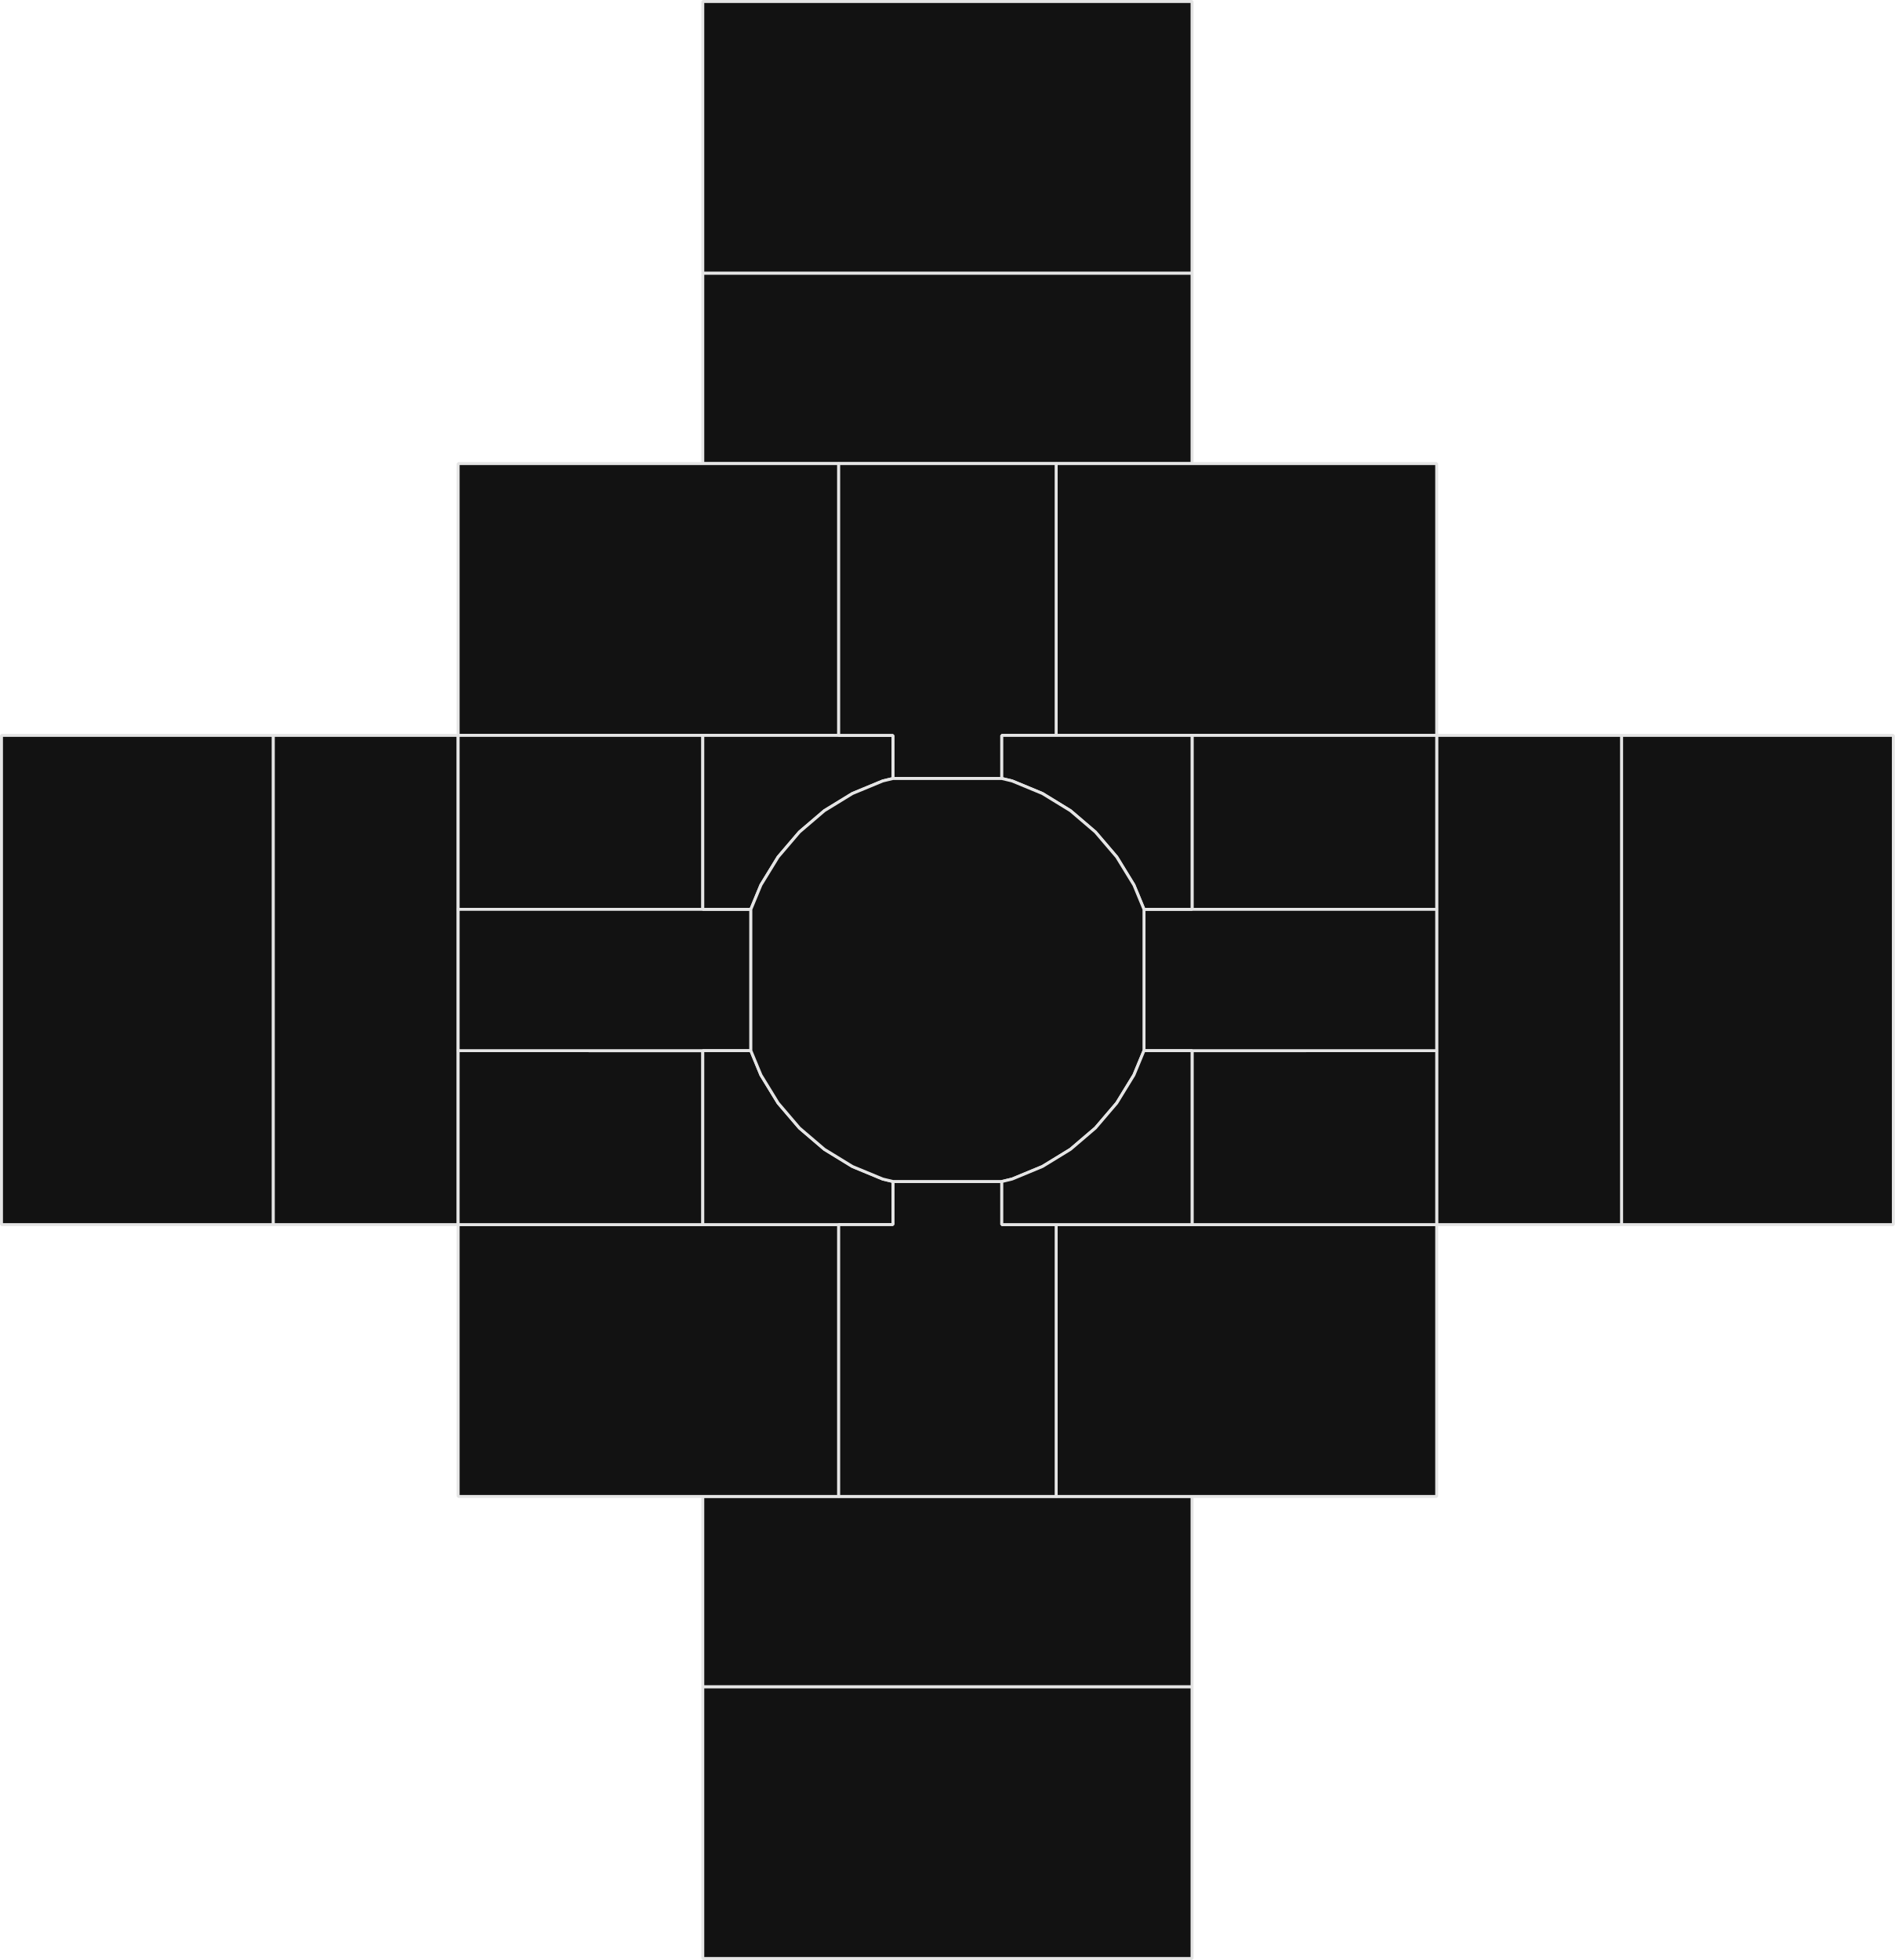
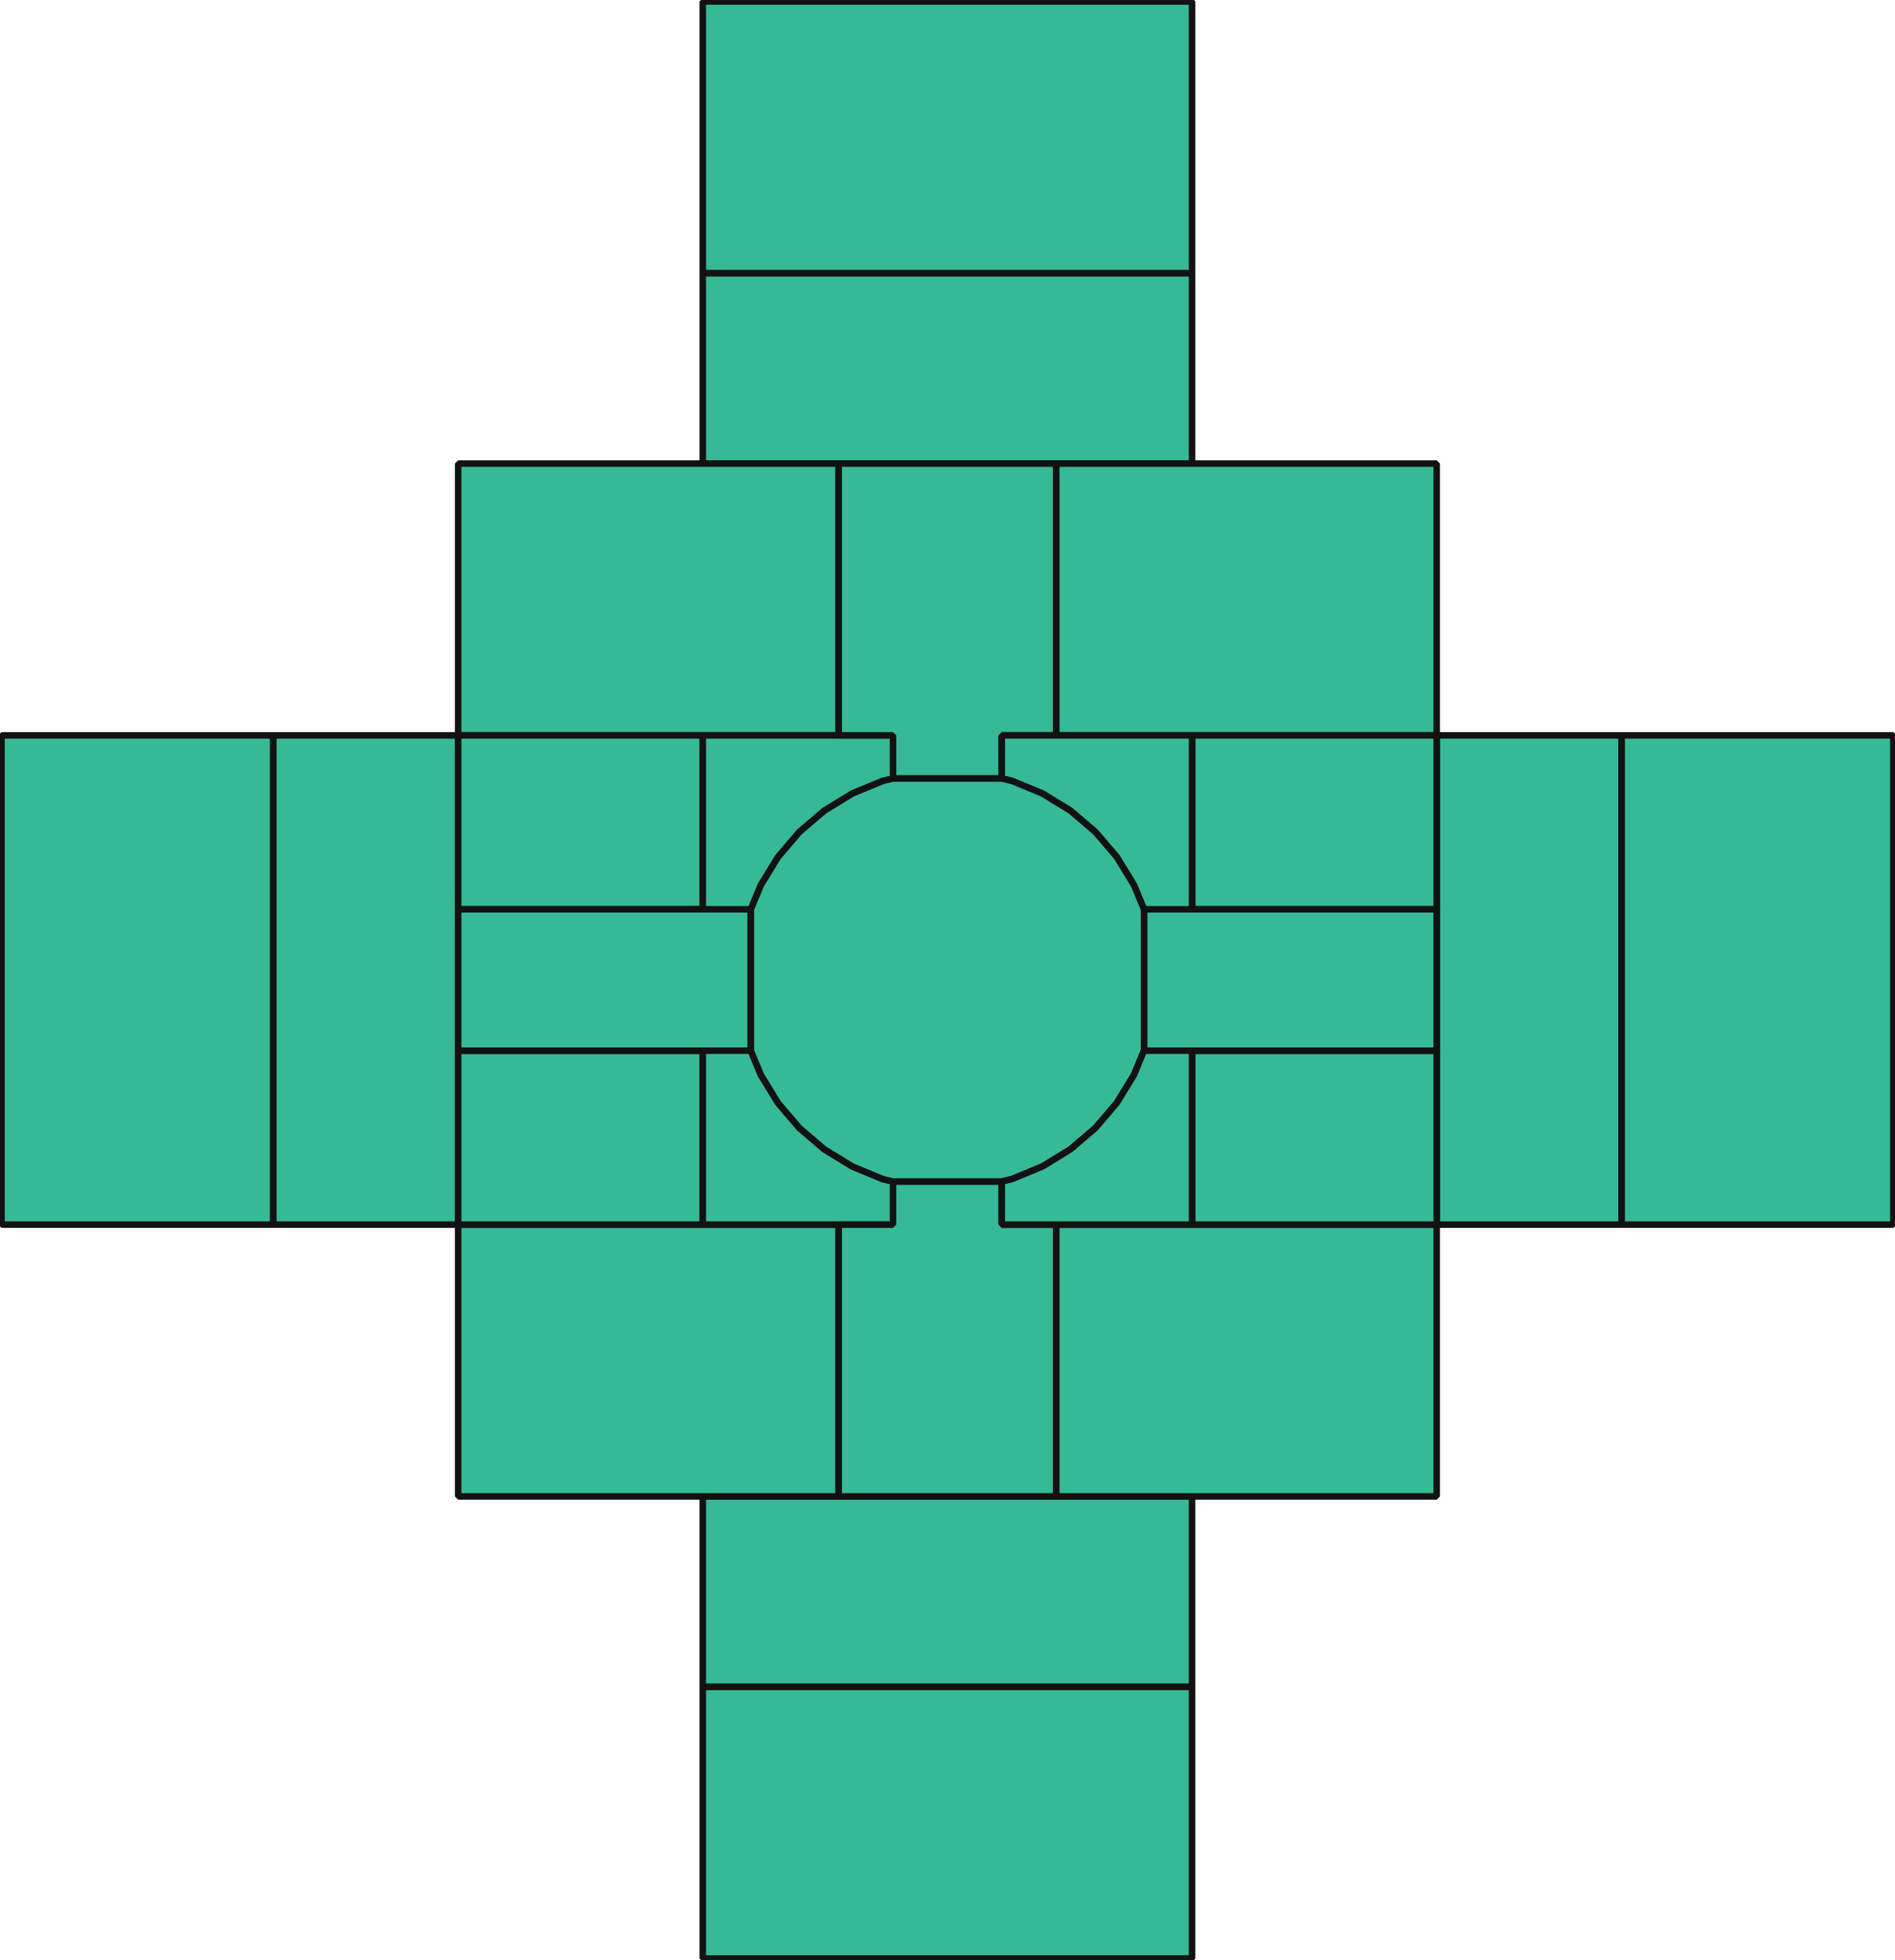
<svg xmlns="http://www.w3.org/2000/svg" width="319.599mm" height="330.602mm" version="1.1" id="svg394" xml:space="preserve">
  <defs id="defs2">
    <g class="clips" id="g4413">
      <clipPath id="clipf40a49xyplot" class="plotclip">
        <rect width="1517" height="980" id="rect4401" x="0" y="0" />
      </clipPath>
      <clipPath class="axesclip" id="clipf40a49x">
        <rect x="228" y="0" width="1517" height="1000" id="rect4404" />
      </clipPath>
      <clipPath class="axesclip" id="clipf40a49y">
        <rect x="0" y="20" width="1900" height="980" id="rect4407" />
      </clipPath>
      <clipPath class="axesclip" id="clipf40a49xy">
        <rect x="228" y="20" width="1517" height="980" id="rect4410" />
      </clipPath>
    </g>
    <g class="gradients" id="g4430">
      <linearGradient x1="0" x2="0" y1="1" y2="0" id="gf40a49-cb67cb53">
        <stop offset="0%" stop-color="rgb(228, 241, 225)" stop-opacity="1" id="stop4415" />
        <stop offset="16.667%" stop-color="rgb(180, 217, 204)" stop-opacity="1" id="stop4417" />
        <stop offset="33.333%" stop-color="rgb(137, 192, 182)" stop-opacity="1" id="stop4419" />
        <stop offset="50%" stop-color="rgb(99, 166, 160)" stop-opacity="1" id="stop4421" />
        <stop offset="66.667%" stop-color="rgb(68, 140, 138)" stop-opacity="1" id="stop4423" />
        <stop offset="83.333%" stop-color="rgb(40, 114, 116)" stop-opacity="1" id="stop4425" />
        <stop offset="100%" stop-color="rgb(13, 88, 95)" stop-opacity="1" id="stop4427" />
      </linearGradient>
    </g>
    <g class="patterns" id="g4432" />
    <g class="clips" id="g4535" />
    <clipPath id="legendf40a49">
      <rect width="125" height="58" x="0" y="0" id="rect4537" />
    </clipPath>
    <g class="clips" id="g4808">
      <clipPath id="clipadd7bdxyplot" class="plotclip">
        <rect width="1517" height="980" id="rect4796" x="0" y="0" />
      </clipPath>
      <clipPath class="axesclip" id="clipadd7bdx">
        <rect x="228" y="0" width="1517" height="1000" id="rect4799" />
      </clipPath>
      <clipPath class="axesclip" id="clipadd7bdy">
        <rect x="0" y="20" width="1900" height="980" id="rect4802" />
      </clipPath>
      <clipPath class="axesclip" id="clipadd7bdxy">
        <rect x="228" y="20" width="1517" height="980" id="rect4805" />
      </clipPath>
    </g>
    <g class="gradients" id="g4825">
      <linearGradient x1="-1744" x2="-1744" y1="120" y2="0" id="gadd7bd-cbd0987a" gradientTransform="scale(0.125,8)" gradientUnits="userSpaceOnUse">
        <stop offset="0%" stop-color="rgb(228, 241, 225)" stop-opacity="1" id="stop4810" />
        <stop offset="16.667%" stop-color="rgb(180, 217, 204)" stop-opacity="1" id="stop4812" />
        <stop offset="33.333%" stop-color="rgb(137, 192, 182)" stop-opacity="1" id="stop4814" />
        <stop offset="50%" stop-color="rgb(99, 166, 160)" stop-opacity="1" id="stop4816" />
        <stop offset="66.667%" stop-color="rgb(68, 140, 138)" stop-opacity="1" id="stop4818" />
        <stop offset="83.333%" stop-color="rgb(40, 114, 116)" stop-opacity="1" id="stop4820" />
        <stop offset="100%" stop-color="rgb(13, 88, 95)" stop-opacity="1" id="stop4822" />
      </linearGradient>
    </g>
    <g class="patterns" id="g4827" />
    <g class="clips" id="g4930" />
    <clipPath id="legendadd7bd">
      <rect width="125" height="58" x="0" y="0" id="rect4932" />
    </clipPath>
  </defs>
  <g id="g286" style="fill:#121212;fill-opacity:1;stroke:#e5e5e5;stroke-width:3.78;stroke-dasharray:none;stroke-opacity:1" transform="translate(-100.1585,-101.1734)">
-     <g id="g2">
-       <path id="polygon4" style="stroke-width:1.89;stroke-linejoin:bevel;stroke-dasharray:none;paint-order:markers fill stroke" d="m 860.08,1176.467 v 173.282 H 548.172 v -173.282 z" />
-       <path id="polygon6" style="stroke-width:1.89;stroke-linejoin:bevel;stroke-dasharray:none;paint-order:markers fill stroke" d="M 860.08,275.4 H 548.172 V 102.118 h 311.908 z" />
-       <path id="polygon8" style="stroke-width:1.89;stroke-linejoin:bevel;stroke-dasharray:none;paint-order:markers fill stroke" d="M 274.387,569.98 V 881.888 H 101.103 V 569.98 Z" />
-       <path id="polygon10" style="stroke-width:1.89;stroke-linejoin:bevel;stroke-dasharray:none;paint-order:markers fill stroke" d="M 1307.148,569.98 V 881.888 H 1133.865 V 569.98 Z" />
-       <path id="polygon20" style="stroke-width:1.89;stroke-linejoin:bevel;stroke-dasharray:none;paint-order:markers fill stroke" d="M 860.08,1176.467 H 548.172 V 1055.169 h 86.641 138.626 86.641 z" />
-       <path id="polygon22" style="stroke-width:1.89;stroke-linejoin:bevel;stroke-dasharray:none;paint-order:markers fill stroke" d="M 773.439,396.699 H 634.813 548.172 V 275.4 h 311.908 v 121.298 z" />
-       <path id="polygon24" style="stroke-width:1.89;stroke-linejoin:bevel;stroke-dasharray:none;paint-order:markers fill stroke" d="m 392.218,569.98 0.001,110.901 v 90.106 l -0.001,110.901 H 274.387 V 569.98 Z" />
-       <path id="polygon26" style="stroke-width:1.89;stroke-linejoin:bevel;stroke-dasharray:none;paint-order:markers fill stroke" d="M 1016.032,680.881 V 569.98 h 117.832 V 881.888 H 1016.032 V 770.987 Z" />
-       <path id="polygon28" style="stroke-width:1.89;stroke-linejoin:bevel;stroke-dasharray:none;paint-order:markers fill stroke" d="M 392.218,569.98 V 396.699 h 155.954 86.641 l -1.4e-4,173.281 -86.64,6.4e-4 z" />
-       <path id="polygon30" style="stroke-width:1.89;stroke-linejoin:bevel;stroke-dasharray:none;paint-order:markers fill stroke" d="M 634.813,1055.17 H 548.172 392.218 V 881.888 h 155.954 86.641 z" />
-       <path id="polygon32" style="stroke-width:1.89;stroke-linejoin:bevel;stroke-dasharray:none;paint-order:markers fill stroke" d="M 1016.034,881.888 V 1055.169 H 860.08 773.439 l -1.4e-4,-173.283 h 86.641 z" />
-       <path id="polygon34" style="stroke-width:1.89;stroke-linejoin:bevel;stroke-dasharray:none;paint-order:markers fill stroke" d="m 1016.034,569.98 -155.954,6.4e-4 -86.64,-6.4e-4 -1.4e-4,-173.281 h 86.641 155.954 z" />
-       <path id="polygon36" style="stroke-width:1.89;stroke-linejoin:bevel;stroke-dasharray:none;paint-order:markers fill stroke" d="m 392.218,881.888 0.001,-110.901 155.953,1.5e-4 v 110.9 z" />
-       <path id="polygon38" style="stroke-width:1.89;stroke-linejoin:bevel;stroke-dasharray:none;paint-order:markers fill stroke" d="m 548.172,680.88 -155.953,1.4e-4 -10e-4,-110.901 155.954,6.4e-4 z" />
-       <path id="polygon40" style="stroke-width:1.89;stroke-linejoin:bevel;stroke-dasharray:none;paint-order:markers fill stroke" d="M 1016.034,881.888 H 860.08 V 770.987 l 155.953,-1.5e-4 z" />
-       <path id="polygon42" style="stroke-width:1.89;stroke-linejoin:bevel;stroke-dasharray:none;paint-order:markers fill stroke" d="m 860.08,680.88 -6.5e-4,-110.9 155.954,-6.4e-4 v 110.901 z" />
-       <path id="polygon44" style="stroke-width:1.89;stroke-linejoin:bevel;stroke-dasharray:none;paint-order:markers fill stroke" d="m 578.812,680.881 v 90.106 l -30.64,1.5e-4 -155.953,-1.5e-4 v -90.106 l 155.953,-1.4e-4 z" />
-       <path id="polygon46" style="stroke-width:1.89;stroke-linejoin:bevel;stroke-dasharray:none;paint-order:markers fill stroke" d="m 829.44,770.987 v -90.106 l 30.64,-1.4e-4 155.953,1.4e-4 v 90.106 l -155.953,1.5e-4 z" />
-       <path id="polygon48" style="stroke-width:1.89;stroke-linejoin:bevel;stroke-dasharray:none;paint-order:markers fill stroke" d="m 625.699,617.989 -13.176,11.254 -2.745,2.344 -13.598,15.921 -10.94,17.852 -6.429,15.521 -30.64,-1.4e-4 6.5e-4,-110.9 86.64,-6.4e-4 h 34.657 v 27.479 l -6.575,1.579 -19.343,8.012 z" />
-       <path id="polygon50" style="stroke-width:1.89;stroke-linejoin:bevel;stroke-dasharray:none;paint-order:markers fill stroke" d="m 596.181,804.361 13.598,15.921 2.745,2.344 13.176,11.254 17.852,10.94 19.343,8.012 6.575,1.578 v 27.479 H 634.813 548.172 V 770.987 l 30.64,-1.5e-4 6.429,15.522 z" />
-       <path id="polygon52" style="stroke-width:1.89;stroke-linejoin:bevel;stroke-dasharray:none;paint-order:markers fill stroke" d="m 634.813,1055.17 1.5e-4,-173.283 h 34.657 v -27.479 h 69.313 v 27.479 h 34.657 l 1.4e-4,173.283 z" />
-       <path id="polygon54" style="stroke-width:1.89;stroke-linejoin:bevel;stroke-dasharray:none;paint-order:markers fill stroke" d="m 634.813,396.699 h 138.626 l 1.4e-4,173.281 h -34.657 v 27.479 h -69.313 v -27.479 h -34.657 z" />
-       <path id="polygon56" style="stroke-width:1.89;stroke-linejoin:bevel;stroke-dasharray:none;paint-order:markers fill stroke" d="m 798.473,631.587 -2.745,-2.344 -13.176,-11.254 -17.852,-10.939 -19.343,-8.012 -6.575,-1.579 v -27.479 h 34.657 l 86.64,6.4e-4 6.5e-4,110.9 -30.64,1.4e-4 -6.429,-15.521 -10.94,-17.852 z" />
-       <path id="polygon58" style="stroke-width:1.89;stroke-linejoin:bevel;stroke-dasharray:none;paint-order:markers fill stroke" d="m 829.44,770.987 -6.429,15.522 -10.94,17.852 -13.598,15.921 -2.745,2.344 -13.176,11.254 -17.852,10.94 -19.343,8.012 -6.575,1.578 h -69.313 l -6.575,-1.578 -19.343,-8.012 -17.852,-10.94 -13.176,-11.254 -2.745,-2.344 -13.598,-15.921 -10.94,-17.852 -6.429,-15.522 v -90.106 l 6.429,-15.521 10.94,-17.852 13.598,-15.921 2.745,-2.344 13.176,-11.254 17.852,-10.939 19.343,-8.012 6.575,-1.579 h 69.313 l 6.575,1.579 19.343,8.012 17.852,10.939 13.176,11.254 2.745,2.344 13.598,15.921 10.94,17.852 6.429,15.521 z" />
-       <path id="polygon60" style="stroke-width:1.89;stroke-linejoin:bevel;stroke-dasharray:none;paint-order:markers fill stroke" d="m 782.553,833.879 13.176,-11.254 2.745,-2.344 13.598,-15.921 10.94,-17.852 6.429,-15.522 30.64,1.5e-4 v 110.9 h -86.641 -34.657 v -27.479 l 6.575,-1.578 19.343,-8.012 z" />
+     <g id="g2" style="fill:#35b996;fill-opacity:1;stroke:#121212;stroke-opacity:1;stroke-width:4.157;stroke-dasharray:none">
+       <path id="polygon4" style="stroke-width:4.157;stroke-linejoin:bevel;stroke-dasharray:none;paint-order:markers fill stroke;fill:#35b996;fill-opacity:1;stroke:#121212;stroke-opacity:1" d="m 860.08,1176.467 v 173.282 H 548.172 v -173.282 z" />
+       <path id="polygon6" style="stroke-width:4.157;stroke-linejoin:bevel;stroke-dasharray:none;paint-order:markers fill stroke;fill:#35b996;fill-opacity:1;stroke:#121212;stroke-opacity:1" d="M 860.08,275.4 H 548.172 V 102.118 h 311.908 z" />
+       <path id="polygon8" style="stroke-width:4.157;stroke-linejoin:bevel;stroke-dasharray:none;paint-order:markers fill stroke;fill:#35b996;fill-opacity:1;stroke:#121212;stroke-opacity:1" d="M 274.387,569.98 V 881.888 H 101.103 V 569.98 Z" />
+       <path id="polygon10" style="stroke-width:4.157;stroke-linejoin:bevel;stroke-dasharray:none;paint-order:markers fill stroke;fill:#35b996;fill-opacity:1;stroke:#121212;stroke-opacity:1" d="M 1307.148,569.98 V 881.888 H 1133.865 V 569.98 Z" />
+       <path id="polygon20" style="stroke-width:4.157;stroke-linejoin:bevel;stroke-dasharray:none;paint-order:markers fill stroke;fill:#35b996;fill-opacity:1;stroke:#121212;stroke-opacity:1" d="M 860.08,1176.467 H 548.172 V 1055.169 h 86.641 138.626 86.641 z" />
+       <path id="polygon22" style="stroke-width:4.157;stroke-linejoin:bevel;stroke-dasharray:none;paint-order:markers fill stroke;fill:#35b996;fill-opacity:1;stroke:#121212;stroke-opacity:1" d="M 773.439,396.699 H 634.813 548.172 V 275.4 h 311.908 v 121.298 z" />
+       <path id="polygon24" style="stroke-width:4.157;stroke-linejoin:bevel;stroke-dasharray:none;paint-order:markers fill stroke;fill:#35b996;fill-opacity:1;stroke:#121212;stroke-opacity:1" d="m 392.218,569.98 0.001,110.901 v 90.106 l -0.001,110.901 H 274.387 V 569.98 Z" />
+       <path id="polygon26" style="stroke-width:4.157;stroke-linejoin:bevel;stroke-dasharray:none;paint-order:markers fill stroke;fill:#35b996;fill-opacity:1;stroke:#121212;stroke-opacity:1" d="M 1016.032,680.881 V 569.98 h 117.832 V 881.888 H 1016.032 V 770.987 Z" />
+       <path id="polygon28" style="stroke-width:4.157;stroke-linejoin:bevel;stroke-dasharray:none;paint-order:markers fill stroke;fill:#35b996;fill-opacity:1;stroke:#121212;stroke-opacity:1" d="M 392.218,569.98 V 396.699 h 155.954 86.641 l -1.4e-4,173.281 -86.64,6.4e-4 z" />
+       <path id="polygon30" style="stroke-width:4.157;stroke-linejoin:bevel;stroke-dasharray:none;paint-order:markers fill stroke;fill:#35b996;fill-opacity:1;stroke:#121212;stroke-opacity:1" d="M 634.813,1055.17 H 548.172 392.218 V 881.888 h 155.954 86.641 z" />
+       <path id="polygon32" style="stroke-width:4.157;stroke-linejoin:bevel;stroke-dasharray:none;paint-order:markers fill stroke;fill:#35b996;fill-opacity:1;stroke:#121212;stroke-opacity:1" d="M 1016.034,881.888 V 1055.169 H 860.08 773.439 l -1.4e-4,-173.283 h 86.641 z" />
+       <path id="polygon34" style="stroke-width:4.157;stroke-linejoin:bevel;stroke-dasharray:none;paint-order:markers fill stroke;fill:#35b996;fill-opacity:1;stroke:#121212;stroke-opacity:1" d="m 1016.034,569.98 -155.954,6.4e-4 -86.64,-6.4e-4 -1.4e-4,-173.281 h 86.641 155.954 z" />
+       <path id="polygon36" style="stroke-width:4.157;stroke-linejoin:bevel;stroke-dasharray:none;paint-order:markers fill stroke;fill:#35b996;fill-opacity:1;stroke:#121212;stroke-opacity:1" d="m 392.218,881.888 0.001,-110.901 155.953,1.5e-4 v 110.9 z" />
+       <path id="polygon38" style="stroke-width:4.157;stroke-linejoin:bevel;stroke-dasharray:none;paint-order:markers fill stroke;fill:#35b996;fill-opacity:1;stroke:#121212;stroke-opacity:1" d="m 548.172,680.88 -155.953,1.4e-4 -10e-4,-110.901 155.954,6.4e-4 z" />
+       <path id="polygon40" style="stroke-width:4.157;stroke-linejoin:bevel;stroke-dasharray:none;paint-order:markers fill stroke;fill:#35b996;fill-opacity:1;stroke:#121212;stroke-opacity:1" d="M 1016.034,881.888 H 860.08 V 770.987 l 155.953,-1.5e-4 z" />
+       <path id="polygon42" style="stroke-width:4.157;stroke-linejoin:bevel;stroke-dasharray:none;paint-order:markers fill stroke;fill:#35b996;fill-opacity:1;stroke:#121212;stroke-opacity:1" d="m 860.08,680.88 -6.5e-4,-110.9 155.954,-6.4e-4 v 110.901 z" />
+       <path id="polygon44" style="stroke-width:4.157;stroke-linejoin:bevel;stroke-dasharray:none;paint-order:markers fill stroke;fill:#35b996;fill-opacity:1;stroke:#121212;stroke-opacity:1" d="m 578.812,680.881 v 90.106 l -30.64,1.5e-4 -155.953,-1.5e-4 v -90.106 l 155.953,-1.4e-4 z" />
+       <path id="polygon46" style="stroke-width:4.157;stroke-linejoin:bevel;stroke-dasharray:none;paint-order:markers fill stroke;fill:#35b996;fill-opacity:1;stroke:#121212;stroke-opacity:1" d="m 829.44,770.987 v -90.106 l 30.64,-1.4e-4 155.953,1.4e-4 v 90.106 l -155.953,1.5e-4 z" />
+       <path id="polygon48" style="stroke-width:4.157;stroke-linejoin:bevel;stroke-dasharray:none;paint-order:markers fill stroke;fill:#35b996;fill-opacity:1;stroke:#121212;stroke-opacity:1" d="m 625.699,617.989 -13.176,11.254 -2.745,2.344 -13.598,15.921 -10.94,17.852 -6.429,15.521 -30.64,-1.4e-4 6.5e-4,-110.9 86.64,-6.4e-4 h 34.657 v 27.479 l -6.575,1.579 -19.343,8.012 z" />
+       <path id="polygon50" style="stroke-width:4.157;stroke-linejoin:bevel;stroke-dasharray:none;paint-order:markers fill stroke;fill:#35b996;fill-opacity:1;stroke:#121212;stroke-opacity:1" d="m 596.181,804.361 13.598,15.921 2.745,2.344 13.176,11.254 17.852,10.94 19.343,8.012 6.575,1.578 v 27.479 H 634.813 548.172 V 770.987 l 30.64,-1.5e-4 6.429,15.522 z" />
+       <path id="polygon52" style="stroke-width:4.157;stroke-linejoin:bevel;stroke-dasharray:none;paint-order:markers fill stroke;fill:#35b996;fill-opacity:1;stroke:#121212;stroke-opacity:1" d="m 634.813,1055.17 1.5e-4,-173.283 h 34.657 v -27.479 h 69.313 v 27.479 h 34.657 l 1.4e-4,173.283 z" />
+       <path id="polygon54" style="stroke-width:4.157;stroke-linejoin:bevel;stroke-dasharray:none;paint-order:markers fill stroke;fill:#35b996;fill-opacity:1;stroke:#121212;stroke-opacity:1" d="m 634.813,396.699 h 138.626 l 1.4e-4,173.281 h -34.657 v 27.479 h -69.313 v -27.479 h -34.657 z" />
+       <path id="polygon56" style="stroke-width:4.157;stroke-linejoin:bevel;stroke-dasharray:none;paint-order:markers fill stroke;fill:#35b996;fill-opacity:1;stroke:#121212;stroke-opacity:1" d="m 798.473,631.587 -2.745,-2.344 -13.176,-11.254 -17.852,-10.939 -19.343,-8.012 -6.575,-1.579 v -27.479 h 34.657 l 86.64,6.4e-4 6.5e-4,110.9 -30.64,1.4e-4 -6.429,-15.521 -10.94,-17.852 z" />
+       <path id="polygon58" style="stroke-width:4.157;stroke-linejoin:bevel;stroke-dasharray:none;paint-order:markers fill stroke;fill:#35b996;fill-opacity:1;stroke:#121212;stroke-opacity:1" d="m 829.44,770.987 -6.429,15.522 -10.94,17.852 -13.598,15.921 -2.745,2.344 -13.176,11.254 -17.852,10.94 -19.343,8.012 -6.575,1.578 h -69.313 l -6.575,-1.578 -19.343,-8.012 -17.852,-10.94 -13.176,-11.254 -2.745,-2.344 -13.598,-15.921 -10.94,-17.852 -6.429,-15.522 v -90.106 l 6.429,-15.521 10.94,-17.852 13.598,-15.921 2.745,-2.344 13.176,-11.254 17.852,-10.939 19.343,-8.012 6.575,-1.579 h 69.313 l 6.575,1.579 19.343,8.012 17.852,10.939 13.176,11.254 2.745,2.344 13.598,15.921 10.94,17.852 6.429,15.521 z" />
+       <path id="polygon60" style="stroke-width:4.157;stroke-linejoin:bevel;stroke-dasharray:none;paint-order:markers fill stroke;fill:#35b996;fill-opacity:1;stroke:#121212;stroke-opacity:1" d="m 782.553,833.879 13.176,-11.254 2.745,-2.344 13.598,-15.921 10.94,-17.852 6.429,-15.522 30.64,1.5e-4 v 110.9 h -86.641 -34.657 v -27.479 l 6.575,-1.578 19.343,-8.012 z" />
    </g>
  </g>
  <g class="layer-below" id="g4838" transform="translate(-1734.638,440.1759)">
    <g class="imagelayer" id="g4834" />
    <g class="shapelayer" id="g4836" />
  </g>
  <g class="polarlayer" id="g4908" transform="translate(-1734.638,440.1759)" />
  <g class="smithlayer" id="g4910" transform="translate(-1734.638,440.1759)" />
  <g class="ternarylayer" id="g4912" transform="translate(-1734.638,440.1759)" />
  <g class="geolayer" id="g4914" transform="translate(-1734.638,440.1759)" />
  <g class="funnelarealayer" id="g4916" transform="translate(-1734.638,440.1759)" />
  <g class="pielayer" id="g4918" transform="translate(-1734.638,440.1759)" />
  <g class="iciclelayer" id="g4920" transform="translate(-1734.638,440.1759)" />
  <g class="treemaplayer" id="g4922" transform="translate(-1734.638,440.1759)" />
  <g class="sunburstlayer" id="g4924" transform="translate(-1734.638,440.1759)" />
  <g class="layer-above" id="g4940" transform="translate(-1734.638,440.1759)">
    <g class="imagelayer" id="g4936" />
    <g class="shapelayer" id="g4938" />
  </g>
  <g class="infolayer" id="g5050" transform="translate(-570.7905,122.7705)">
    <g class="g-gtitle" id="g5048" />
  </g>
</svg>
